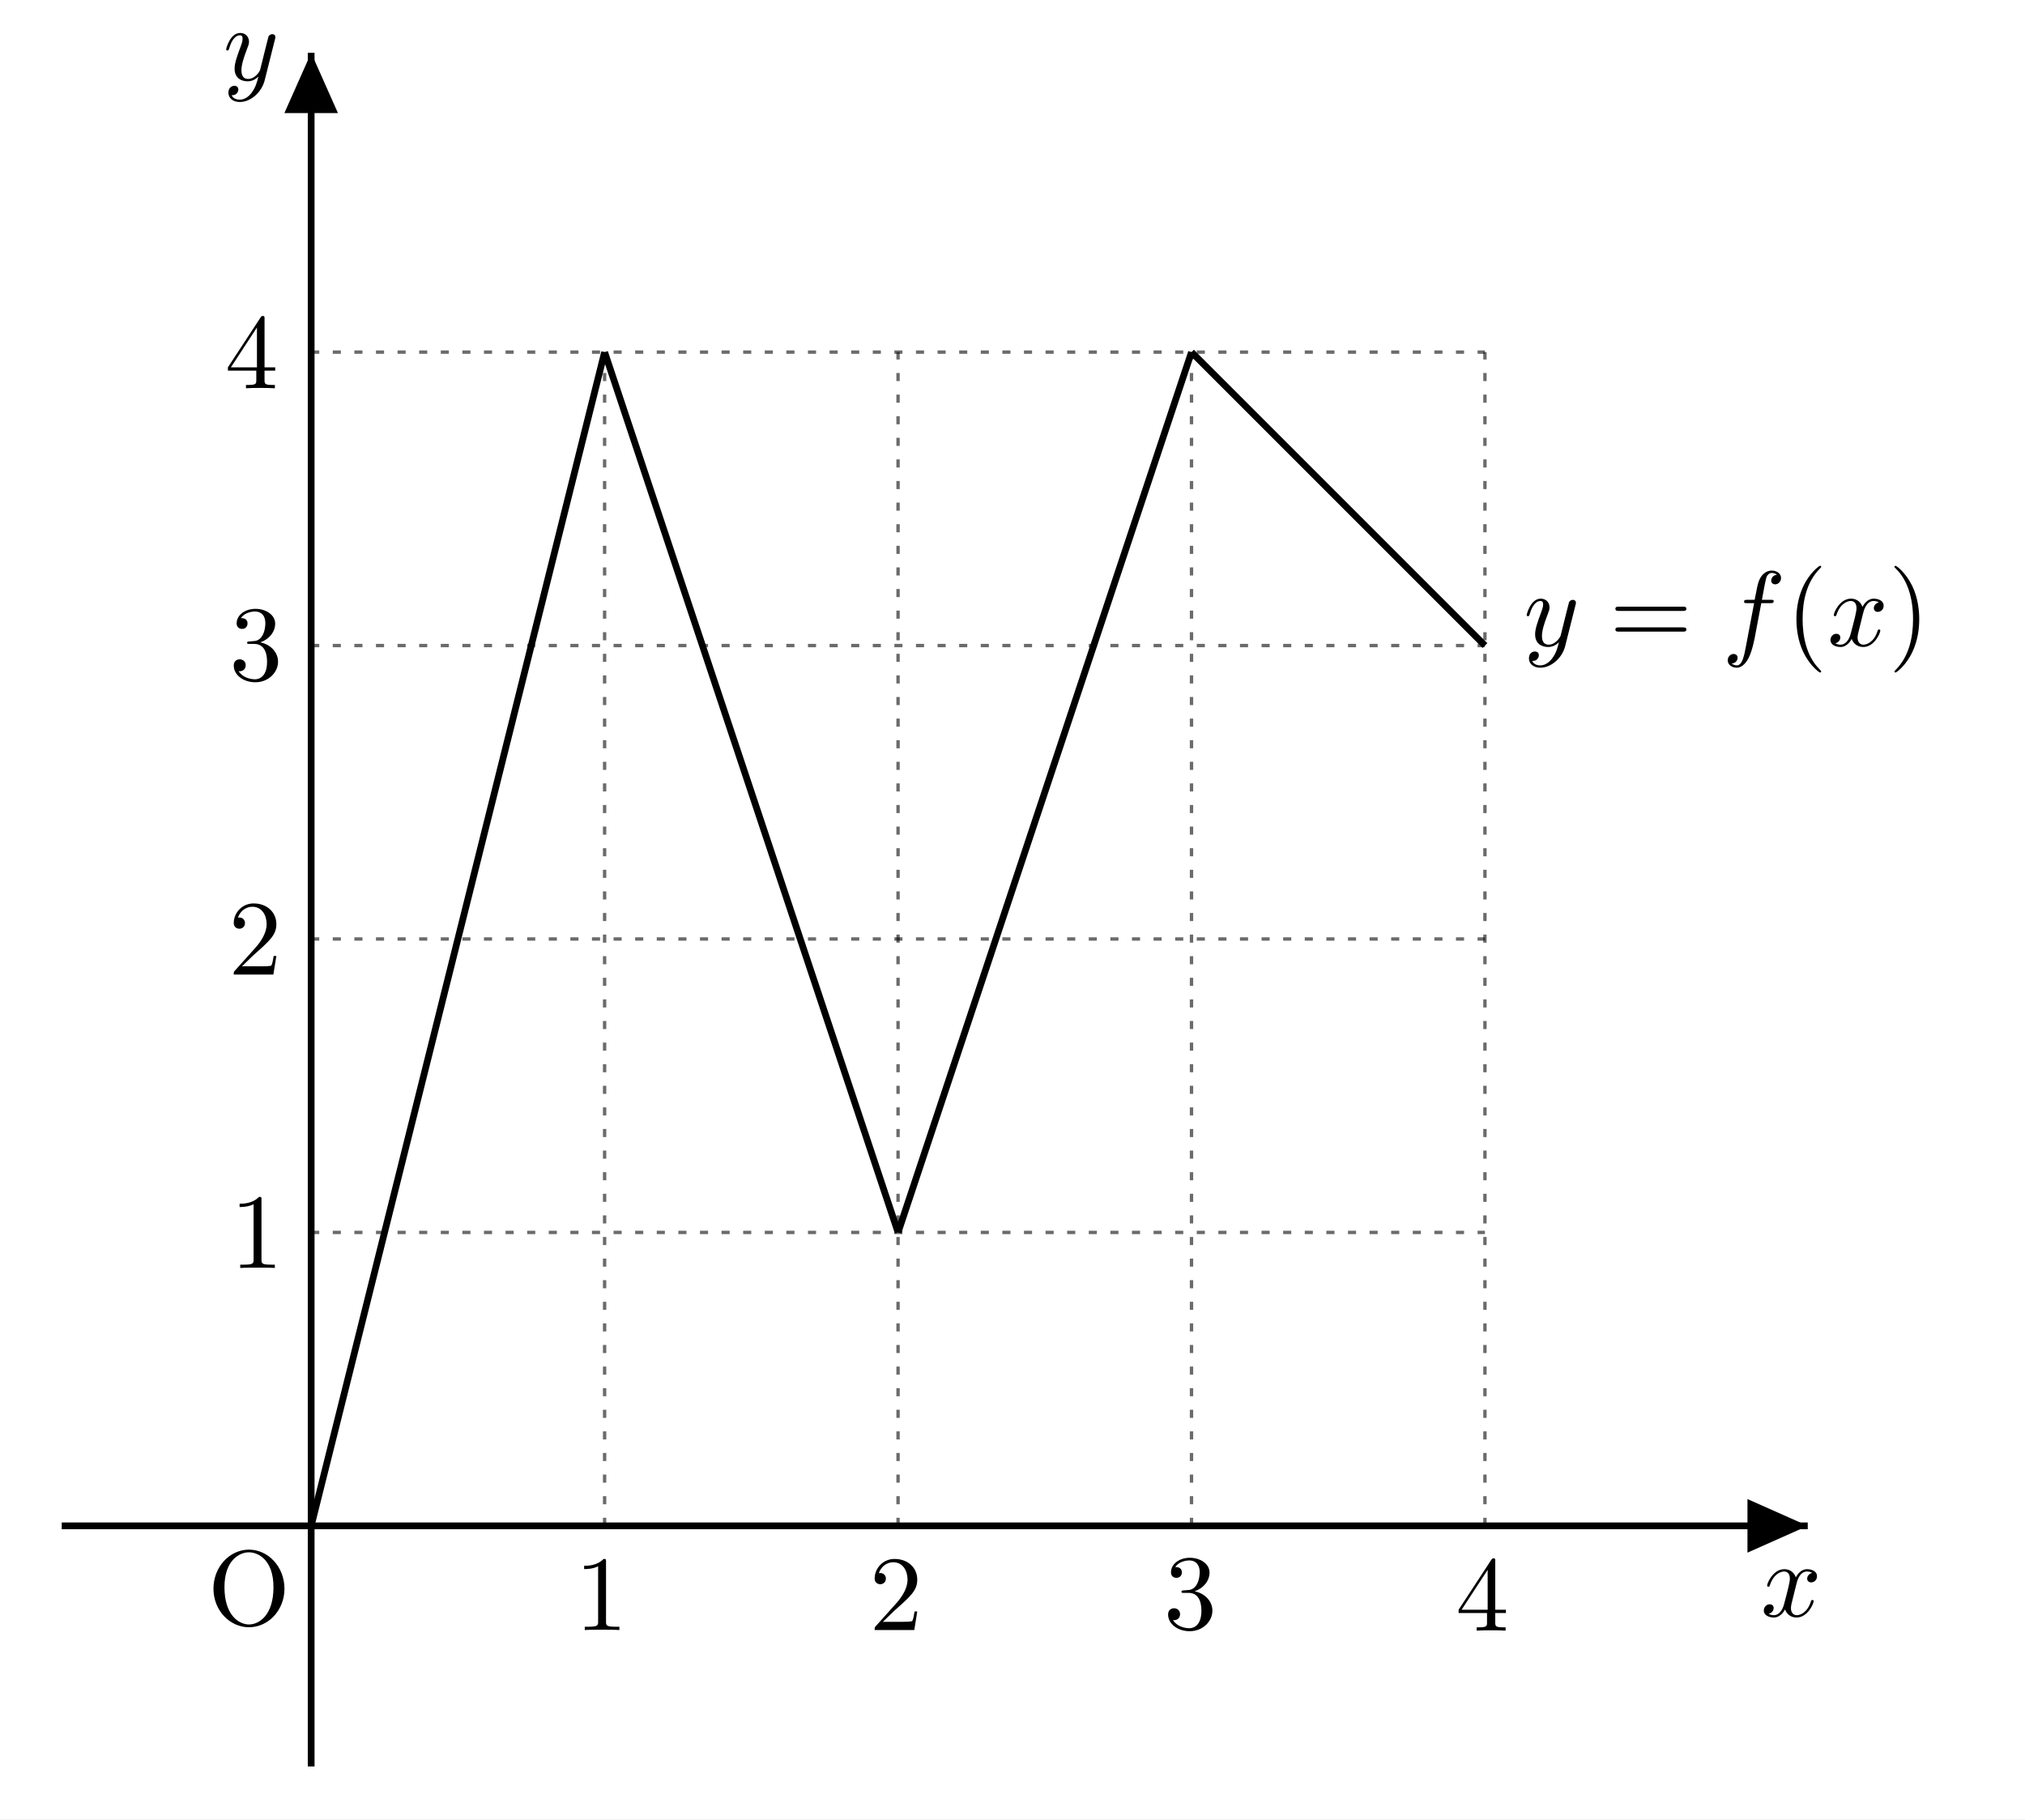
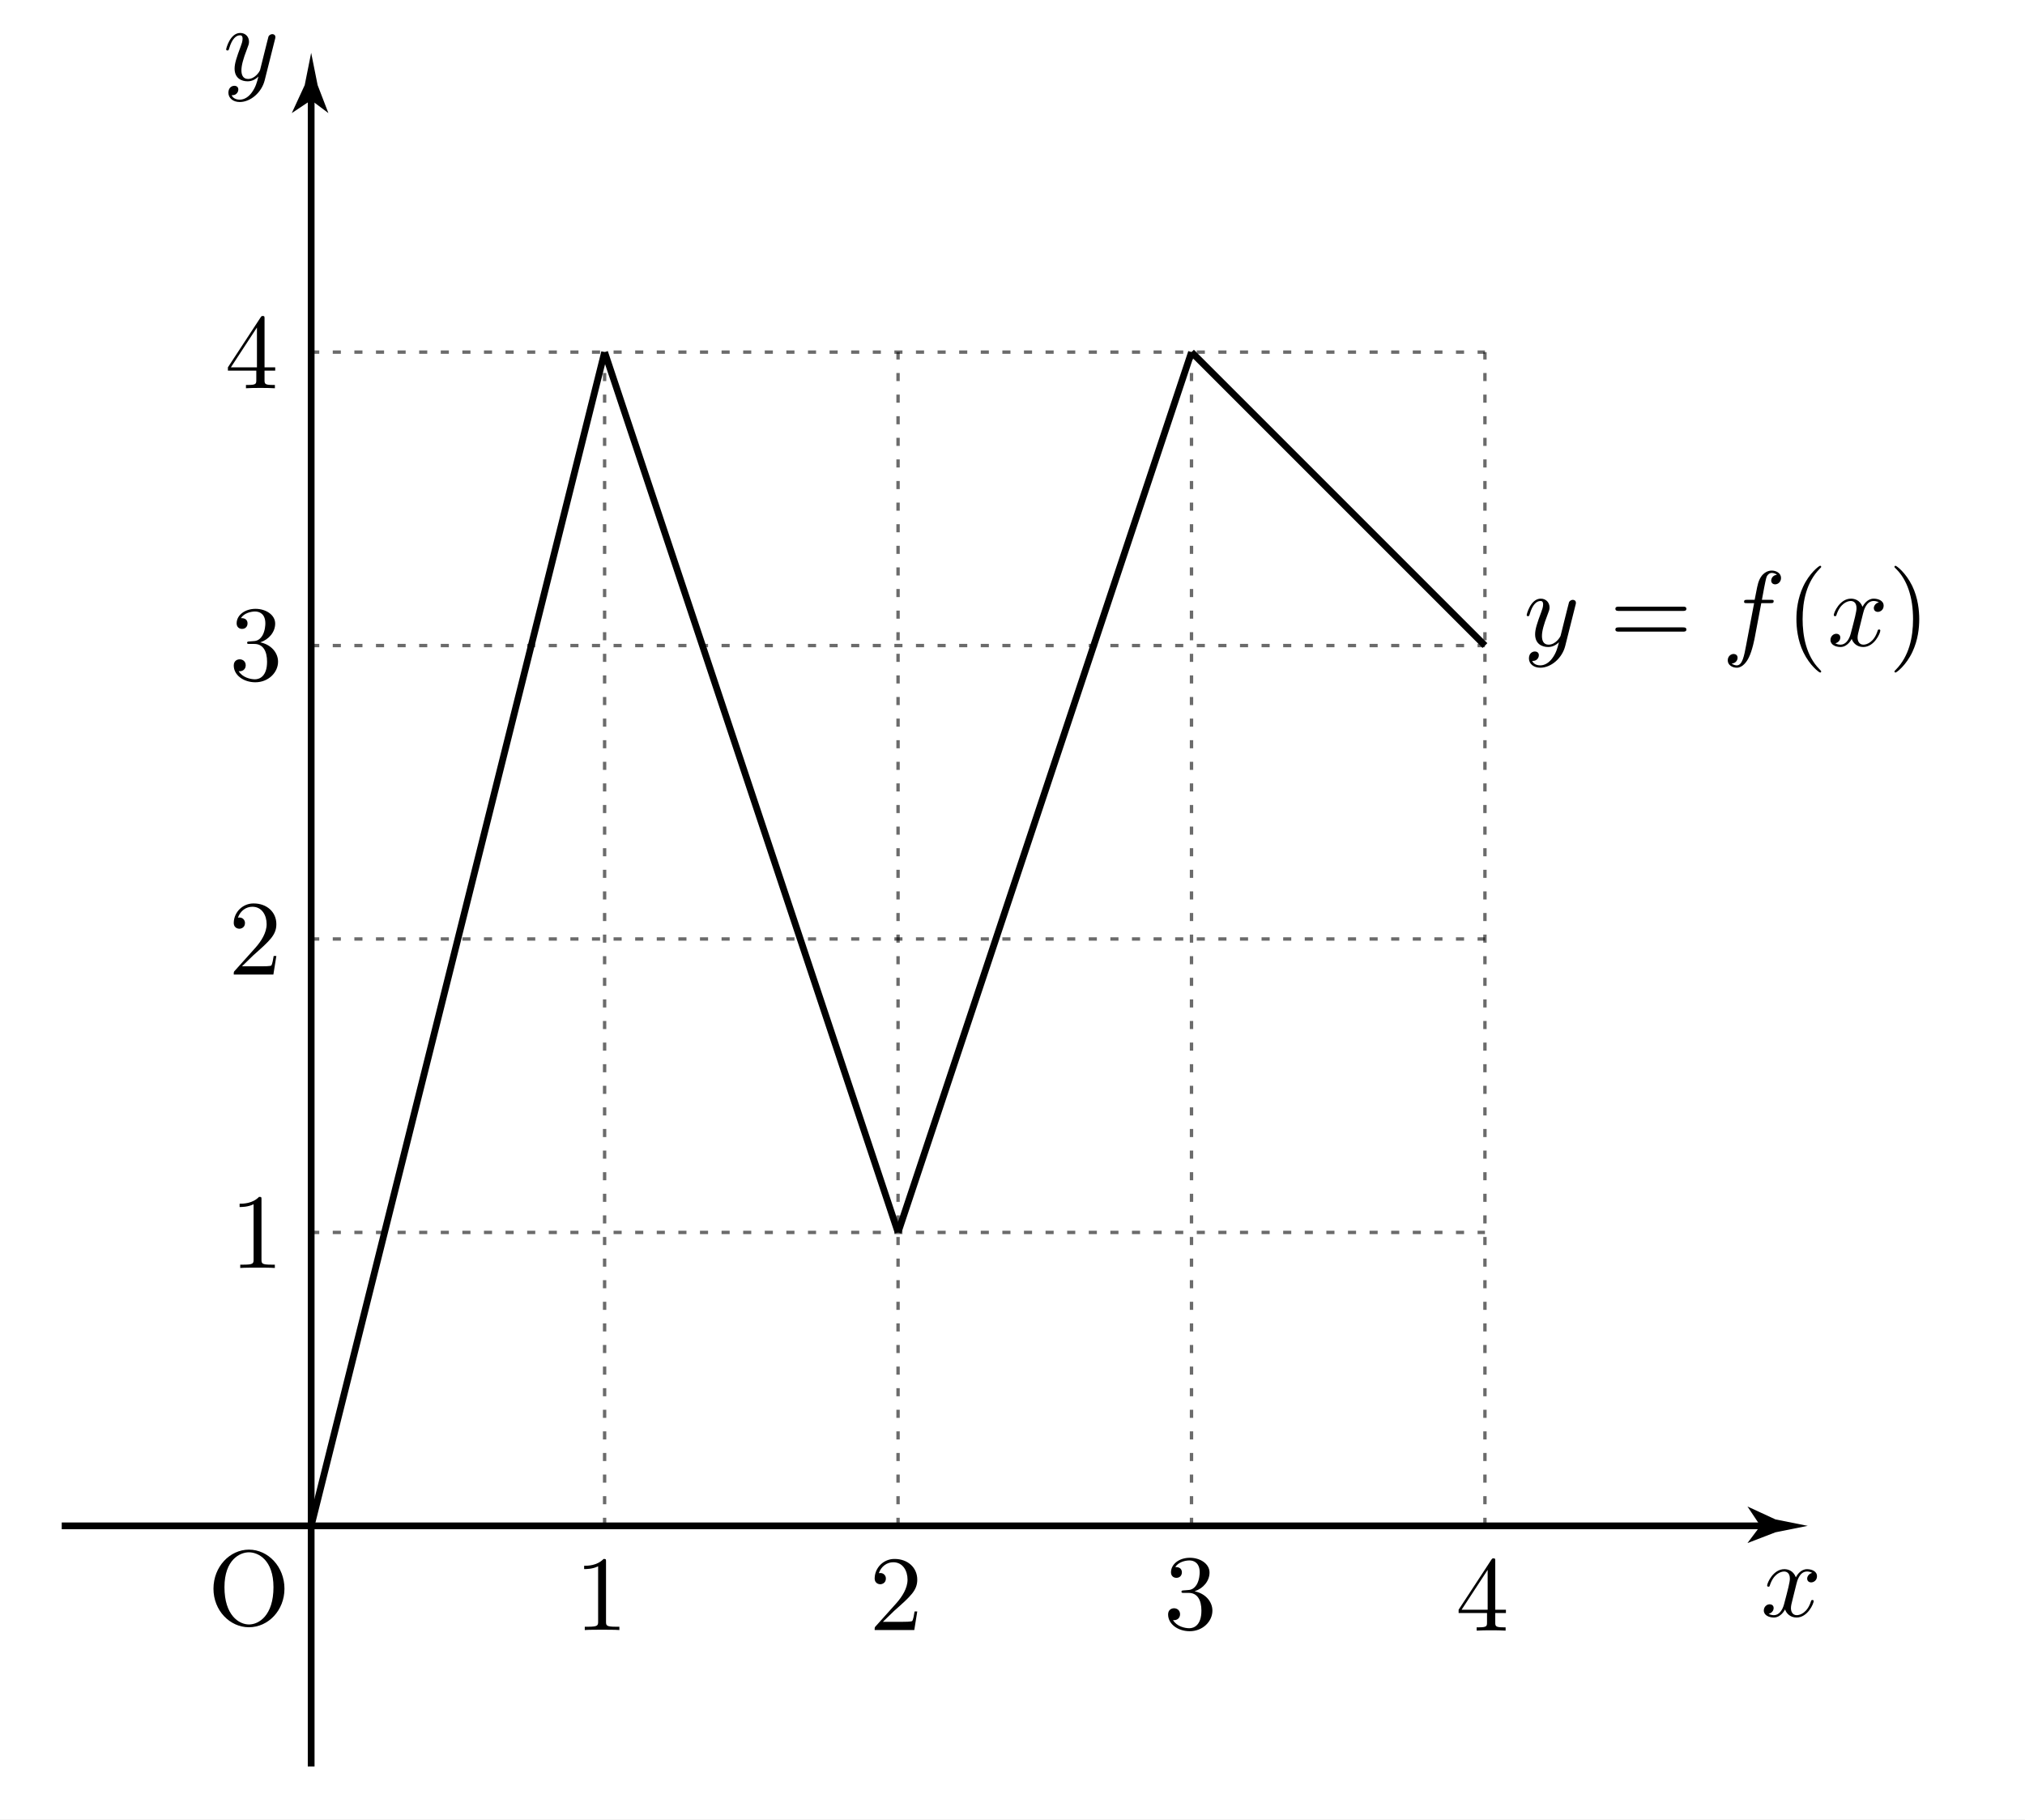
<svg xmlns="http://www.w3.org/2000/svg" width="60mm" height="53.907mm" viewBox="0 0 709 637">
  <rect x="0" y="0" width="709" height="637" fill="#ffffff" />
-   <path d="M 21.616 534.258 L 632.931 534.258 M 108.947 618.506 L 108.947 18.494" fill="none" stroke="#000000" stroke-width="2.363" />
-   <polygon points="632.931,534.258 611.827,524.879 611.827,543.638" fill="#000000" />
-   <polygon points="108.947,18.494 99.567,39.597 118.326,39.597" fill="#000000" />
+   <path d="M 21.616 534.258 L 622.379 534.258 M 108.947 618.506 L 108.947 29.045" fill="none" stroke="#000000" stroke-width="2.363" />
+   <polygon points="621.625,536.519 632.931,534.258 621.625,531.997 611.827,527.475 616.349,534.258 611.827,540.288" fill="#000000" />
+   <polygon points="111.208,29.799 108.947,18.494 106.686,29.799 102.163,39.597 108.947,35.075 114.976,39.597" fill="#000000" />
  <path d="M 211.689 534.258 L 211.689 531.422 M 211.689 526.695 L 211.689 523.859 M 211.689 519.133 L 211.689 516.297 M 211.689 511.57 L 211.689 508.734 M 211.689 504.007 L 211.689 501.171 M 211.689 496.445 L 211.689 493.609 M 211.689 488.882 L 211.689 486.046 M 211.689 481.319 L 211.689 478.483 M 211.689 473.757 L 211.689 470.921 M 211.689 466.194 L 211.689 463.358 M 211.689 458.631 L 211.689 455.795 M 211.689 451.069 L 211.689 448.233 M 211.689 443.506 L 211.689 440.67 M 211.689 435.943 L 211.689 433.107 M 211.689 428.381 L 211.689 425.545 M 211.689 420.818 L 211.689 417.982 M 211.689 413.255 L 211.689 410.419 M 211.689 405.693 L 211.689 402.857 M 211.689 398.13 L 211.689 395.294 M 211.689 390.567 L 211.689 387.731 M 211.689 383.005 L 211.689 380.169 M 211.689 375.442 L 211.689 372.606 M 211.689 367.879 L 211.689 365.043 M 211.689 360.317 L 211.689 357.481 M 211.689 352.754 L 211.689 349.918 M 211.689 345.191 L 211.689 342.355 M 211.689 337.629 L 211.689 334.793 M 211.689 330.066 L 211.689 327.23 M 211.689 322.503 L 211.689 319.667 M 211.689 314.941 L 211.689 312.105 M 211.689 307.378 L 211.689 304.542 M 211.689 299.815 L 211.689 296.979 M 211.689 292.253 L 211.689 289.417 M 211.689 284.69 L 211.689 281.854 M 211.689 277.127 L 211.689 274.291 M 211.689 269.565 L 211.689 266.729 M 211.689 262.002 L 211.689 259.166 M 211.689 254.439 L 211.689 251.603 M 211.689 246.877 L 211.689 244.041 M 211.689 239.314 L 211.689 236.478 M 211.689 231.751 L 211.689 228.915 M 211.689 224.189 L 211.689 221.353 M 211.689 216.626 L 211.689 213.79 M 211.689 209.063 L 211.689 206.227 M 211.689 201.501 L 211.689 198.665 M 211.689 193.938 L 211.689 191.102 M 211.689 186.375 L 211.689 183.539 M 211.689 178.813 L 211.689 175.977 M 211.689 171.25 L 211.689 168.414 M 211.689 163.687 L 211.689 160.851 M 211.689 156.125 L 211.689 153.289 M 211.689 148.562 L 211.689 145.726 M 211.689 140.999 L 211.689 138.163 M 211.689 133.437 L 211.689 130.601 M 211.689 125.874 L 211.689 123.29" fill="none" stroke="#000000" stroke-opacity="0.58" stroke-width="1.182" />
  <path d="M 314.431 534.258 L 314.431 531.422 M 314.431 526.695 L 314.431 523.859 M 314.431 519.133 L 314.431 516.297 M 314.431 511.57 L 314.431 508.734 M 314.431 504.007 L 314.431 501.171 M 314.431 496.445 L 314.431 493.609 M 314.431 488.882 L 314.431 486.046 M 314.431 481.319 L 314.431 478.483 M 314.431 473.757 L 314.431 470.921 M 314.431 466.194 L 314.431 463.358 M 314.431 458.631 L 314.431 455.795 M 314.431 451.069 L 314.431 448.233 M 314.431 443.506 L 314.431 440.67 M 314.431 435.943 L 314.431 433.107 M 314.431 428.381 L 314.431 425.545 M 314.431 420.818 L 314.431 417.982 M 314.431 413.255 L 314.431 410.419 M 314.431 405.693 L 314.431 402.857 M 314.431 398.13 L 314.431 395.294 M 314.431 390.567 L 314.431 387.731 M 314.431 383.005 L 314.431 380.169 M 314.431 375.442 L 314.431 372.606 M 314.431 367.879 L 314.431 365.043 M 314.431 360.317 L 314.431 357.481 M 314.431 352.754 L 314.431 349.918 M 314.431 345.191 L 314.431 342.355 M 314.431 337.629 L 314.431 334.793 M 314.431 330.066 L 314.431 327.23 M 314.431 322.503 L 314.431 319.667 M 314.431 314.941 L 314.431 312.105 M 314.431 307.378 L 314.431 304.542 M 314.431 299.815 L 314.431 296.979 M 314.431 292.253 L 314.431 289.417 M 314.431 284.69 L 314.431 281.854 M 314.431 277.127 L 314.431 274.291 M 314.431 269.565 L 314.431 266.729 M 314.431 262.002 L 314.431 259.166 M 314.431 254.439 L 314.431 251.603 M 314.431 246.877 L 314.431 244.041 M 314.431 239.314 L 314.431 236.478 M 314.431 231.751 L 314.431 228.915 M 314.431 224.189 L 314.431 221.353 M 314.431 216.626 L 314.431 213.79 M 314.431 209.063 L 314.431 206.227 M 314.431 201.501 L 314.431 198.665 M 314.431 193.938 L 314.431 191.102 M 314.431 186.375 L 314.431 183.539 M 314.431 178.813 L 314.431 175.977 M 314.431 171.25 L 314.431 168.414 M 314.431 163.687 L 314.431 160.851 M 314.431 156.125 L 314.431 153.289 M 314.431 148.562 L 314.431 145.726 M 314.431 140.999 L 314.431 138.163 M 314.431 133.437 L 314.431 130.601 M 314.431 125.874 L 314.431 123.29" fill="none" stroke="#000000" stroke-opacity="0.58" stroke-width="1.182" />
  <path d="M 417.173 534.258 L 417.173 531.422 M 417.173 526.695 L 417.173 523.859 M 417.173 519.133 L 417.173 516.297 M 417.173 511.57 L 417.173 508.734 M 417.173 504.007 L 417.173 501.171 M 417.173 496.445 L 417.173 493.609 M 417.173 488.882 L 417.173 486.046 M 417.173 481.319 L 417.173 478.483 M 417.173 473.757 L 417.173 470.921 M 417.173 466.194 L 417.173 463.358 M 417.173 458.631 L 417.173 455.795 M 417.173 451.069 L 417.173 448.233 M 417.173 443.506 L 417.173 440.67 M 417.173 435.943 L 417.173 433.107 M 417.173 428.381 L 417.173 425.545 M 417.173 420.818 L 417.173 417.982 M 417.173 413.255 L 417.173 410.419 M 417.173 405.693 L 417.173 402.857 M 417.173 398.13 L 417.173 395.294 M 417.173 390.567 L 417.173 387.731 M 417.173 383.005 L 417.173 380.169 M 417.173 375.442 L 417.173 372.606 M 417.173 367.879 L 417.173 365.043 M 417.173 360.317 L 417.173 357.481 M 417.173 352.754 L 417.173 349.918 M 417.173 345.191 L 417.173 342.355 M 417.173 337.629 L 417.173 334.793 M 417.173 330.066 L 417.173 327.23 M 417.173 322.503 L 417.173 319.667 M 417.173 314.941 L 417.173 312.105 M 417.173 307.378 L 417.173 304.542 M 417.173 299.815 L 417.173 296.979 M 417.173 292.253 L 417.173 289.417 M 417.173 284.69 L 417.173 281.854 M 417.173 277.127 L 417.173 274.291 M 417.173 269.565 L 417.173 266.729 M 417.173 262.002 L 417.173 259.166 M 417.173 254.439 L 417.173 251.603 M 417.173 246.877 L 417.173 244.041 M 417.173 239.314 L 417.173 236.478 M 417.173 231.751 L 417.173 228.915 M 417.173 224.189 L 417.173 221.353 M 417.173 216.626 L 417.173 213.79 M 417.173 209.063 L 417.173 206.227 M 417.173 201.501 L 417.173 198.665 M 417.173 193.938 L 417.173 191.102 M 417.173 186.375 L 417.173 183.539 M 417.173 178.813 L 417.173 175.977 M 417.173 171.25 L 417.173 168.414 M 417.173 163.687 L 417.173 160.851 M 417.173 156.125 L 417.173 153.289 M 417.173 148.562 L 417.173 145.726 M 417.173 140.999 L 417.173 138.163 M 417.173 133.437 L 417.173 130.601 M 417.173 125.874 L 417.173 123.29" fill="none" stroke="#000000" stroke-opacity="0.58" stroke-width="1.182" />
  <path d="M 519.915 534.258 L 519.915 531.422 M 519.915 526.695 L 519.915 523.859 M 519.915 519.133 L 519.915 516.297 M 519.915 511.57 L 519.915 508.734 M 519.915 504.007 L 519.915 501.171 M 519.915 496.445 L 519.915 493.609 M 519.915 488.882 L 519.915 486.046 M 519.915 481.319 L 519.915 478.483 M 519.915 473.757 L 519.915 470.921 M 519.915 466.194 L 519.915 463.358 M 519.915 458.631 L 519.915 455.795 M 519.915 451.069 L 519.915 448.233 M 519.915 443.506 L 519.915 440.67 M 519.915 435.943 L 519.915 433.107 M 519.915 428.381 L 519.915 425.545 M 519.915 420.818 L 519.915 417.982 M 519.915 413.255 L 519.915 410.419 M 519.915 405.693 L 519.915 402.857 M 519.915 398.13 L 519.915 395.294 M 519.915 390.567 L 519.915 387.731 M 519.915 383.005 L 519.915 380.169 M 519.915 375.442 L 519.915 372.606 M 519.915 367.879 L 519.915 365.043 M 519.915 360.317 L 519.915 357.481 M 519.915 352.754 L 519.915 349.918 M 519.915 345.191 L 519.915 342.355 M 519.915 337.629 L 519.915 334.793 M 519.915 330.066 L 519.915 327.23 M 519.915 322.503 L 519.915 319.667 M 519.915 314.941 L 519.915 312.105 M 519.915 307.378 L 519.915 304.542 M 519.915 299.815 L 519.915 296.979 M 519.915 292.253 L 519.915 289.417 M 519.915 284.69 L 519.915 281.854 M 519.915 277.127 L 519.915 274.291 M 519.915 269.565 L 519.915 266.729 M 519.915 262.002 L 519.915 259.166 M 519.915 254.439 L 519.915 251.603 M 519.915 246.877 L 519.915 244.041 M 519.915 239.314 L 519.915 236.478 M 519.915 231.751 L 519.915 228.915 M 519.915 224.189 L 519.915 221.353 M 519.915 216.626 L 519.915 213.79 M 519.915 209.063 L 519.915 206.227 M 519.915 201.501 L 519.915 198.665 M 519.915 193.938 L 519.915 191.102 M 519.915 186.375 L 519.915 183.539 M 519.915 178.813 L 519.915 175.977 M 519.915 171.25 L 519.915 168.414 M 519.915 163.687 L 519.915 160.851 M 519.915 156.125 L 519.915 153.289 M 519.915 148.562 L 519.915 145.726 M 519.915 140.999 L 519.915 138.163 M 519.915 133.437 L 519.915 130.601 M 519.915 125.874 L 519.915 123.29" fill="none" stroke="#000000" stroke-opacity="0.58" stroke-width="1.182" />
  <path d="M 108.947 431.516 L 111.783 431.516 M 116.509 431.516 L 119.345 431.516 M 124.072 431.516 L 126.908 431.516 M 131.635 431.516 L 134.471 431.516 M 139.197 431.516 L 142.033 431.516 M 146.76 431.516 L 149.596 431.516 M 154.323 431.516 L 157.159 431.516 M 161.885 431.516 L 164.721 431.516 M 169.448 431.516 L 172.284 431.516 M 177.011 431.516 L 179.847 431.516 M 184.573 431.516 L 187.409 431.516 M 192.136 431.516 L 194.972 431.516 M 199.699 431.516 L 202.535 431.516 M 207.261 431.516 L 210.097 431.516 M 214.824 431.516 L 217.66 431.516 M 222.387 431.516 L 225.223 431.516 M 229.949 431.516 L 232.785 431.516 M 237.512 431.516 L 240.348 431.516 M 245.075 431.516 L 247.911 431.516 M 252.637 431.516 L 255.473 431.516 M 260.2 431.516 L 263.036 431.516 M 267.763 431.516 L 270.599 431.516 M 275.325 431.516 L 278.161 431.516 M 282.888 431.516 L 285.724 431.516 M 290.451 431.516 L 293.287 431.516 M 298.013 431.516 L 300.849 431.516 M 305.576 431.516 L 308.412 431.516 M 313.139 431.516 L 315.975 431.516 M 320.701 431.516 L 323.537 431.516 M 328.264 431.516 L 331.1 431.516 M 335.827 431.516 L 338.663 431.516 M 343.389 431.516 L 346.225 431.516 M 350.952 431.516 L 353.788 431.516 M 358.515 431.516 L 361.351 431.516 M 366.077 431.516 L 368.913 431.516 M 373.64 431.516 L 376.476 431.516 M 381.203 431.516 L 384.039 431.516 M 388.765 431.516 L 391.601 431.516 M 396.328 431.516 L 399.164 431.516 M 403.891 431.516 L 406.727 431.516 M 411.453 431.516 L 414.289 431.516 M 419.016 431.516 L 421.852 431.516 M 426.579 431.516 L 429.415 431.516 M 434.141 431.516 L 436.977 431.516 M 441.704 431.516 L 444.54 431.516 M 449.267 431.516 L 452.103 431.516 M 456.829 431.516 L 459.665 431.516 M 464.392 431.516 L 467.228 431.516 M 471.955 431.516 L 474.791 431.516 M 479.517 431.516 L 482.353 431.516 M 487.08 431.516 L 489.916 431.516 M 494.643 431.516 L 497.479 431.516 M 502.205 431.516 L 505.041 431.516 M 509.768 431.516 L 512.604 431.516 M 517.331 431.516 L 519.915 431.516" fill="none" stroke="#000000" stroke-opacity="0.58" stroke-width="1.182" />
  <path d="M 108.947 328.774 L 111.783 328.774 M 116.509 328.774 L 119.345 328.774 M 124.072 328.774 L 126.908 328.774 M 131.635 328.774 L 134.471 328.774 M 139.197 328.774 L 142.033 328.774 M 146.76 328.774 L 149.596 328.774 M 154.323 328.774 L 157.159 328.774 M 161.885 328.774 L 164.721 328.774 M 169.448 328.774 L 172.284 328.774 M 177.011 328.774 L 179.847 328.774 M 184.573 328.774 L 187.409 328.774 M 192.136 328.774 L 194.972 328.774 M 199.699 328.774 L 202.535 328.774 M 207.261 328.774 L 210.097 328.774 M 214.824 328.774 L 217.66 328.774 M 222.387 328.774 L 225.223 328.774 M 229.949 328.774 L 232.785 328.774 M 237.512 328.774 L 240.348 328.774 M 245.075 328.774 L 247.911 328.774 M 252.637 328.774 L 255.473 328.774 M 260.2 328.774 L 263.036 328.774 M 267.763 328.774 L 270.599 328.774 M 275.325 328.774 L 278.161 328.774 M 282.888 328.774 L 285.724 328.774 M 290.451 328.774 L 293.287 328.774 M 298.013 328.774 L 300.849 328.774 M 305.576 328.774 L 308.412 328.774 M 313.139 328.774 L 315.975 328.774 M 320.701 328.774 L 323.537 328.774 M 328.264 328.774 L 331.1 328.774 M 335.827 328.774 L 338.663 328.774 M 343.389 328.774 L 346.225 328.774 M 350.952 328.774 L 353.788 328.774 M 358.515 328.774 L 361.351 328.774 M 366.077 328.774 L 368.913 328.774 M 373.64 328.774 L 376.476 328.774 M 381.203 328.774 L 384.039 328.774 M 388.765 328.774 L 391.601 328.774 M 396.328 328.774 L 399.164 328.774 M 403.891 328.774 L 406.727 328.774 M 411.453 328.774 L 414.289 328.774 M 419.016 328.774 L 421.852 328.774 M 426.579 328.774 L 429.415 328.774 M 434.141 328.774 L 436.977 328.774 M 441.704 328.774 L 444.54 328.774 M 449.267 328.774 L 452.103 328.774 M 456.829 328.774 L 459.665 328.774 M 464.392 328.774 L 467.228 328.774 M 471.955 328.774 L 474.791 328.774 M 479.517 328.774 L 482.353 328.774 M 487.08 328.774 L 489.916 328.774 M 494.643 328.774 L 497.479 328.774 M 502.205 328.774 L 505.041 328.774 M 509.768 328.774 L 512.604 328.774 M 517.331 328.774 L 519.915 328.774" fill="none" stroke="#000000" stroke-opacity="0.58" stroke-width="1.182" />
  <path d="M 108.947 226.032 L 111.783 226.032 M 116.509 226.032 L 119.345 226.032 M 124.072 226.032 L 126.908 226.032 M 131.635 226.032 L 134.471 226.032 M 139.197 226.032 L 142.033 226.032 M 146.76 226.032 L 149.596 226.032 M 154.323 226.032 L 157.159 226.032 M 161.885 226.032 L 164.721 226.032 M 169.448 226.032 L 172.284 226.032 M 177.011 226.032 L 179.847 226.032 M 184.573 226.032 L 187.409 226.032 M 192.136 226.032 L 194.972 226.032 M 199.699 226.032 L 202.535 226.032 M 207.261 226.032 L 210.097 226.032 M 214.824 226.032 L 217.66 226.032 M 222.387 226.032 L 225.223 226.032 M 229.949 226.032 L 232.785 226.032 M 237.512 226.032 L 240.348 226.032 M 245.075 226.032 L 247.911 226.032 M 252.637 226.032 L 255.473 226.032 M 260.2 226.032 L 263.036 226.032 M 267.763 226.032 L 270.599 226.032 M 275.325 226.032 L 278.161 226.032 M 282.888 226.032 L 285.724 226.032 M 290.451 226.032 L 293.287 226.032 M 298.013 226.032 L 300.849 226.032 M 305.576 226.032 L 308.412 226.032 M 313.139 226.032 L 315.975 226.032 M 320.701 226.032 L 323.537 226.032 M 328.264 226.032 L 331.1 226.032 M 335.827 226.032 L 338.663 226.032 M 343.389 226.032 L 346.225 226.032 M 350.952 226.032 L 353.788 226.032 M 358.515 226.032 L 361.351 226.032 M 366.077 226.032 L 368.913 226.032 M 373.64 226.032 L 376.476 226.032 M 381.203 226.032 L 384.039 226.032 M 388.765 226.032 L 391.601 226.032 M 396.328 226.032 L 399.164 226.032 M 403.891 226.032 L 406.727 226.032 M 411.453 226.032 L 414.289 226.032 M 419.016 226.032 L 421.852 226.032 M 426.579 226.032 L 429.415 226.032 M 434.141 226.032 L 436.977 226.032 M 441.704 226.032 L 444.54 226.032 M 449.267 226.032 L 452.103 226.032 M 456.829 226.032 L 459.665 226.032 M 464.392 226.032 L 467.228 226.032 M 471.955 226.032 L 474.791 226.032 M 479.517 226.032 L 482.353 226.032 M 487.08 226.032 L 489.916 226.032 M 494.643 226.032 L 497.479 226.032 M 502.205 226.032 L 505.041 226.032 M 509.768 226.032 L 512.604 226.032 M 517.331 226.032 L 519.915 226.032" fill="none" stroke="#000000" stroke-opacity="0.58" stroke-width="1.182" />
  <path d="M 108.947 123.29 L 111.783 123.29 M 116.509 123.29 L 119.345 123.29 M 124.072 123.29 L 126.908 123.29 M 131.635 123.29 L 134.471 123.29 M 139.197 123.29 L 142.033 123.29 M 146.76 123.29 L 149.596 123.29 M 154.323 123.29 L 157.159 123.29 M 161.885 123.29 L 164.721 123.29 M 169.448 123.29 L 172.284 123.29 M 177.011 123.29 L 179.847 123.29 M 184.573 123.29 L 187.409 123.29 M 192.136 123.29 L 194.972 123.29 M 199.699 123.29 L 202.535 123.29 M 207.261 123.29 L 210.097 123.29 M 214.824 123.29 L 217.66 123.29 M 222.387 123.29 L 225.223 123.29 M 229.949 123.29 L 232.785 123.29 M 237.512 123.29 L 240.348 123.29 M 245.075 123.29 L 247.911 123.29 M 252.637 123.29 L 255.473 123.29 M 260.2 123.29 L 263.036 123.29 M 267.763 123.29 L 270.599 123.29 M 275.325 123.29 L 278.161 123.29 M 282.888 123.29 L 285.724 123.29 M 290.451 123.29 L 293.287 123.29 M 298.013 123.29 L 300.849 123.29 M 305.576 123.29 L 308.412 123.29 M 313.139 123.29 L 315.975 123.29 M 320.701 123.29 L 323.537 123.29 M 328.264 123.29 L 331.1 123.29 M 335.827 123.29 L 338.663 123.29 M 343.389 123.29 L 346.225 123.29 M 350.952 123.29 L 353.788 123.29 M 358.515 123.29 L 361.351 123.29 M 366.077 123.29 L 368.913 123.29 M 373.64 123.29 L 376.476 123.29 M 381.203 123.29 L 384.039 123.29 M 388.765 123.29 L 391.601 123.29 M 396.328 123.29 L 399.164 123.29 M 403.891 123.29 L 406.727 123.29 M 411.453 123.29 L 414.289 123.29 M 419.016 123.29 L 421.852 123.29 M 426.579 123.29 L 429.415 123.29 M 434.141 123.29 L 436.977 123.29 M 441.704 123.29 L 444.54 123.29 M 449.267 123.29 L 452.103 123.29 M 456.829 123.29 L 459.665 123.29 M 464.392 123.29 L 467.228 123.29 M 471.955 123.29 L 474.791 123.29 M 479.517 123.29 L 482.353 123.29 M 487.08 123.29 L 489.916 123.29 M 494.643 123.29 L 497.479 123.29 M 502.205 123.29 L 505.041 123.29 M 509.768 123.29 L 512.604 123.29 M 517.331 123.29 L 519.915 123.29" fill="none" stroke="#000000" stroke-opacity="0.58" stroke-width="1.182" />
  <path d="M 108.947 534.258 L 211.689 123.29" fill="none" stroke="#000000" stroke-opacity="1" stroke-width="2.363" />
  <path d="M 211.689 123.29 L 314.431 431.516" fill="none" stroke="#000000" stroke-opacity="1" stroke-width="2.363" />
  <path d="M 314.431 431.516 L 417.173 123.29" fill="none" stroke="#000000" stroke-opacity="1" stroke-width="2.363" />
  <path d="M 417.173 123.29 L 519.915 226.032" fill="none" stroke="#000000" stroke-opacity="1" stroke-width="2.363" />
  <g transform="translate(74.74243 541.8367)">
    <svg data-math-renderer="upmath" width="26.626" height="28.675" viewBox="1872.631 1482.761 7.771 8.369" fill="#000000">
      <path transform="translate(1872.02 1490.67)" d="M7.865-3.698c0-2.226-1.647-3.993-3.632-3.993C2.28-7.69.61-5.945.61-3.698.61-1.462 2.29.24 4.233.24c1.985 0 3.632-1.735 3.632-3.938M4.244-.044c-1.048 0-2.51-.96-2.51-3.807 0-2.825 1.593-3.567 2.499-3.567.949 0 2.509.774 2.509 3.567 0 2.891-1.495 3.807-2.498 3.807" />
    </svg>
  </g>
  <g transform="translate(510.6978 544.9775)">
    <svg data-math-renderer="upmath" width="18.433" height="26.626" viewBox="1872.325 1482.668 5.38 7.771" fill="#000000">
      <path transform="translate(1872.02 1490.246)" d="M3.207-1.8v.95c0 .392-.022.512-.829.512H2.15V0c.447-.033 1.015-.033 1.473-.033s1.036 0 1.483.033v-.338h-.229c-.807 0-.829-.12-.829-.513V-1.8h1.091v-.338h-1.09v-4.964c0-.218 0-.283-.175-.283-.098 0-.131 0-.218.13L.305-2.138v.338zm.066-.338H.61l2.662-4.07z" />
    </svg>
  </g>
  <g transform="translate(79.79391 109.9775)">
    <svg data-math-renderer="upmath" width="18.433" height="26.626" viewBox="1872.325 1482.668 5.38 7.771" fill="#000000">
      <path transform="translate(1872.02 1490.246)" d="M3.207-1.8v.95c0 .392-.022.512-.829.512H2.15V0c.447-.033 1.015-.033 1.473-.033s1.036 0 1.483.033v-.338h-.229c-.807 0-.829-.12-.829-.513V-1.8h1.091v-.338h-1.09v-4.964c0-.218 0-.283-.175-.283-.098 0-.131 0-.218.13L.305-2.138v.338zm.066-.338H.61l2.662-4.07z" />
    </svg>
  </g>
  <g transform="translate(204.5209 544.9775)">
    <svg data-math-renderer="upmath" width="14.336" height="26.626" viewBox="1872.991 1482.728 4.184 7.771" fill="#000000">
      <path transform="translate(1872.02 1490.246)" d="M3.207-6.982c0-.262 0-.283-.25-.283-.677.698-1.637.698-1.986.698v.338c.218 0 .862 0 1.429-.284v5.651c0 .393-.033.524-1.015.524h-.349V0c.382-.033 1.331-.033 1.768-.033s1.385 0 1.767.033v-.338h-.35c-.981 0-1.014-.12-1.014-.524z" />
    </svg>
  </g>
  <g transform="translate(306.2384 544.9775)">
    <svg data-math-renderer="upmath" width="16.385" height="26.626" viewBox="1872.565 1482.728 4.782 7.771" fill="#000000">
      <path transform="translate(1872.02 1490.246)" d="m1.385-.84 1.157-1.124c1.702-1.505 2.356-2.094 2.356-3.185 0-1.244-.982-2.116-2.313-2.116a2.016 2.016 0 0 0-2.04 1.974c0 .611.546.611.579.611.185 0 .567-.13.567-.578a.55.55 0 0 0-.578-.567c-.088 0-.11 0-.142.01.25-.709.84-1.112 1.473-1.112.992 0 1.461.883 1.461 1.778 0 .873-.545 1.734-1.145 2.41L.665-.403c-.12.12-.12.142-.12.404h4.048l.305-1.898h-.273c-.054.327-.13.807-.24.97C4.31-.84 3.59-.84 3.35-.84z" />
    </svg>
  </g>
  <g transform="translate(408.9803 544.9775)">
    <svg data-math-renderer="upmath" width="16.385" height="26.626" viewBox="1872.478 1482.848 4.782 7.771" fill="#000000">
      <path transform="translate(1872.02 1490.246)" d="M3.164-3.84c.894-.295 1.527-1.058 1.527-1.92 0-.895-.96-1.505-2.007-1.505-1.102 0-1.931.654-1.931 1.483 0 .36.24.567.556.567.338 0 .556-.24.556-.556 0-.545-.512-.545-.676-.545.338-.535 1.058-.677 1.451-.677.447 0 1.047.24 1.047 1.222 0 .131-.022.764-.305 1.244-.327.523-.698.556-.971.567-.087.01-.35.033-.426.033-.087.01-.163.022-.163.13 0 .12.076.12.262.12h.48c.894 0 1.298.742 1.298 1.812 0 1.483-.753 1.8-1.233 1.8-.469 0-1.287-.186-1.669-.83.382.055.72-.185.72-.6 0-.392-.295-.61-.61-.61-.263 0-.612.152-.612.632C.458-.48 1.473.24 2.662.24c1.33 0 2.323-.993 2.323-2.105 0-.895-.687-1.746-1.821-1.975" />
    </svg>
  </g>
  <g transform="translate(83.89176 418.2033)">
    <svg data-math-renderer="upmath" width="14.336" height="26.626" viewBox="1872.991 1482.728 4.184 7.771" fill="#000000">
      <path transform="translate(1872.02 1490.246)" d="M3.207-6.982c0-.262 0-.283-.25-.283-.677.698-1.637.698-1.986.698v.338c.218 0 .862 0 1.429-.284v5.651c0 .393-.033.524-1.015.524h-.349V0c.382-.033 1.331-.033 1.768-.033s1.385 0 1.767.033v-.338h-.35c-.981 0-1.014-.12-1.014-.524z" />
    </svg>
  </g>
  <g transform="translate(81.84283 315.4613)">
    <svg data-math-renderer="upmath" width="16.385" height="26.626" viewBox="1872.565 1482.728 4.782 7.771" fill="#000000">
      <path transform="translate(1872.02 1490.246)" d="m1.385-.84 1.157-1.124c1.702-1.505 2.356-2.094 2.356-3.185 0-1.244-.982-2.116-2.313-2.116a2.016 2.016 0 0 0-2.04 1.974c0 .611.546.611.579.611.185 0 .567-.13.567-.578a.55.55 0 0 0-.578-.567c-.088 0-.11 0-.142.01.25-.709.84-1.112 1.473-1.112.992 0 1.461.883 1.461 1.778 0 .873-.545 1.734-1.145 2.41L.665-.403c-.12.12-.12.142-.12.404h4.048l.305-1.898h-.273c-.054.327-.13.807-.24.97C4.31-.84 3.59-.84 3.35-.84z" />
    </svg>
  </g>
  <g transform="translate(81.84283 212.7194)">
    <svg data-math-renderer="upmath" width="16.385" height="26.626" viewBox="1872.478 1482.848 4.782 7.771" fill="#000000">
      <path transform="translate(1872.02 1490.246)" d="M3.164-3.84c.894-.295 1.527-1.058 1.527-1.92 0-.895-.96-1.505-2.007-1.505-1.102 0-1.931.654-1.931 1.483 0 .36.24.567.556.567.338 0 .556-.24.556-.556 0-.545-.512-.545-.676-.545.338-.535 1.058-.677 1.451-.677.447 0 1.047.24 1.047 1.222 0 .131-.022.764-.305 1.244-.327.523-.698.556-.971.567-.087.01-.35.033-.426.033-.087.01-.163.022-.163.13 0 .12.076.12.262.12h.48c.894 0 1.298.742 1.298 1.812 0 1.483-.753 1.8-1.233 1.8-.469 0-1.287-.186-1.669-.83.382.055.72-.185.72-.6 0-.392-.295-.61-.61-.61-.263 0-.612.152-.612.632C.458-.48 1.473.24 2.662.24c1.33 0 2.323-.993 2.323-2.105 0-.895-.687-1.746-1.821-1.975" />
    </svg>
  </g>
  <g transform="translate(534.5269 197.3293)">
    <svg data-math-renderer="upmath" width="139.272" height="38.912" viewBox="1872.336 1482.992 40.648 11.357" fill="#000000">
      <path transform="translate(1872.02 1491.398)" d="M5.302-4.156c.043-.153.043-.175.043-.251 0-.197-.152-.295-.316-.295a.47.47 0 0 0-.382.23 8 8 0 0 0-.152.588 21 21 0 0 0-.219.873l-.49 1.964c-.044.163-.513.927-1.233.927-.557 0-.677-.48-.677-.884 0-.501.186-1.178.557-2.138.174-.447.218-.567.218-.785 0-.491-.35-.895-.895-.895-1.036 0-1.44 1.582-1.44 1.68 0 .11.11.11.131.11.11 0 .12-.023.175-.197.294-1.026.73-1.353 1.102-1.353.087 0 .272 0 .272.35 0 .272-.109.556-.185.763-.436 1.156-.633 1.778-.633 2.29C1.178-.206 1.865.12 2.51.12c.426 0 .796-.185 1.102-.49-.142.566-.273 1.1-.71 1.68-.283.37-.697.686-1.2.686-.152 0-.643-.032-.828-.458.174 0 .316 0 .469-.13A.59.59 0 0 0 1.56.96c0-.338-.295-.382-.404-.382-.25 0-.61.175-.61.71 0 .545.48.948 1.156.948 1.123 0 2.247-.992 2.553-2.225z" />
      <path transform="translate(1880.79 1491.398)" d="M7.495-3.567c.163 0 .37 0 .37-.218s-.207-.219-.36-.219H.971c-.153 0-.36 0-.36.219s.207.218.37.218zm.01 2.116c.153 0 .36 0 .36-.218s-.207-.218-.37-.218H.982c-.164 0-.371 0-.371.218s.207.218.36.218z" />
      <path transform="translate(1892.305 1491.398)" d="M4.004-4.364h.938c.218 0 .327 0 .327-.218 0-.12-.109-.12-.294-.12h-.906l.23-1.243c.043-.23.196-1.004.261-1.135.098-.207.284-.37.513-.37.043 0 .327 0 .534.195a.604.604 0 0 0-.589.59c0 .25.197.381.404.381.283 0 .6-.24.6-.654 0-.502-.502-.753-.95-.753-.37 0-1.057.196-1.385 1.276-.065.23-.098.339-.36 1.713h-.752c-.208 0-.328 0-.328.207 0 .131.098.131.306.131h.72l-.818 4.31c-.197 1.058-.382 2.05-.95 2.05-.043 0-.316 0-.523-.196a.59.59 0 0 0 .6-.59c0-.25-.197-.38-.404-.38-.283 0-.6.24-.6.654 0 .49.48.752.927.752.6 0 1.037-.643 1.233-1.058.35-.687.6-2.007.611-2.083z" />
      <path transform="translate(1898.82 1491.398)" d="M3.61 2.618c0-.033 0-.054-.185-.24-1.363-1.374-1.712-3.436-1.712-5.105 0-1.898.414-3.797 1.756-5.16.142-.131.142-.153.142-.186 0-.076-.044-.109-.11-.109-.108 0-1.09.742-1.734 2.127-.556 1.2-.687 2.411-.687 3.328 0 .85.12 2.17.72 3.403.655 1.342 1.593 2.051 1.702 2.051.065 0 .109-.032.109-.109" />
      <path transform="translate(1903.063 1491.398)" d="M3.644-3.295c.065-.283.316-1.287 1.08-1.287.054 0 .316 0 .545.142-.305.055-.524.327-.524.59 0 .174.12.38.415.38.24 0 .59-.195.59-.632 0-.567-.645-.72-1.015-.72-.633 0-1.015.578-1.146.83-.273-.72-.862-.83-1.178-.83-1.135 0-1.756 1.407-1.756 1.68 0 .11.109.11.13.11.088 0 .12-.023.142-.12.371-1.157 1.091-1.43 1.462-1.43.207 0 .59.098.59.731 0 .338-.186 1.07-.59 2.596C2.215-.578 1.833-.12 1.353-.12c-.066 0-.317 0-.546-.142.273-.054.513-.283.513-.589 0-.294-.24-.382-.404-.382-.327 0-.6.284-.6.633 0 .502.546.72 1.026.72.72 0 1.113-.764 1.145-.83.131.405.524.83 1.178.83 1.124 0 1.746-1.407 1.746-1.68 0-.11-.098-.11-.131-.11-.098 0-.12.045-.142.12-.36 1.168-1.102 1.43-1.45 1.43-.426 0-.6-.35-.6-.72 0-.24.065-.48.185-.96z" />
      <path transform="translate(1909.298 1491.398)" d="M3.153-2.727c0-.851-.12-2.171-.72-3.404C1.778-7.473.84-8.18.73-8.18c-.066 0-.11.043-.11.108 0 .033 0 .055.208.251C1.9-6.742 2.52-5.007 2.52-2.727c0 1.865-.404 3.785-1.756 5.16-.142.13-.142.152-.142.185 0 .066.043.11.109.11.109 0 1.09-.743 1.734-2.128.557-1.2.688-2.41.688-3.327" />
    </svg>
  </g>
  <g transform="translate(617.5524 548.672)">
    <svg data-math-renderer="upmath" width="20.482" height="18.433" viewBox="1872.336 1482.872 5.978 5.38" fill="#000000">
      <path transform="translate(1872.02 1487.913)" d="M3.644-3.295c.065-.283.316-1.287 1.08-1.287.054 0 .316 0 .545.142-.305.055-.524.327-.524.59 0 .174.12.38.415.38.24 0 .59-.195.59-.632 0-.567-.645-.72-1.015-.72-.633 0-1.015.578-1.146.83-.273-.72-.862-.83-1.178-.83-1.135 0-1.756 1.407-1.756 1.68 0 .11.109.11.13.11.088 0 .12-.023.142-.12.371-1.157 1.091-1.43 1.462-1.43.207 0 .59.098.59.731 0 .338-.186 1.07-.59 2.596C2.215-.578 1.833-.12 1.353-.12c-.066 0-.317 0-.546-.142.273-.054.513-.283.513-.589 0-.294-.24-.382-.404-.382-.327 0-.6.284-.6.633 0 .502.546.72 1.026.72.72 0 1.113-.764 1.145-.83.131.405.524.83 1.178.83 1.124 0 1.746-1.407 1.746-1.68 0-.11-.098-.11-.131-.11-.098 0-.12.045-.142.12-.36 1.168-1.102 1.43-1.45 1.43-.426 0-.6-.35-.6-.72 0-.24.065-.48.185-.96z" />
    </svg>
  </g>
  <g transform="translate(79.18166 11.34224)">
    <svg data-math-renderer="upmath" width="18.433" height="24.577" viewBox="1872.336 1483.034 5.38 7.173" fill="#000000">
      <path transform="translate(1872.02 1487.913)" d="M5.302-4.156c.043-.153.043-.175.043-.251 0-.197-.152-.295-.316-.295a.47.47 0 0 0-.382.23 8 8 0 0 0-.152.588 21 21 0 0 0-.219.873l-.49 1.964c-.044.163-.513.927-1.233.927-.557 0-.677-.48-.677-.884 0-.501.186-1.178.557-2.138.174-.447.218-.567.218-.785 0-.491-.35-.895-.895-.895-1.036 0-1.44 1.582-1.44 1.68 0 .11.11.11.131.11.11 0 .12-.023.175-.197.294-1.026.73-1.353 1.102-1.353.087 0 .272 0 .272.35 0 .272-.109.556-.185.763-.436 1.156-.633 1.778-.633 2.29C1.178-.206 1.865.12 2.51.12c.426 0 .796-.185 1.102-.49-.142.566-.273 1.1-.71 1.68-.283.37-.697.686-1.2.686-.152 0-.643-.032-.828-.458.174 0 .316 0 .469-.13A.59.59 0 0 0 1.56.96c0-.338-.295-.382-.404-.382-.25 0-.61.175-.61.71 0 .545.48.948 1.156.948 1.123 0 2.247-.992 2.553-2.225z" />
    </svg>
  </g>
</svg>
